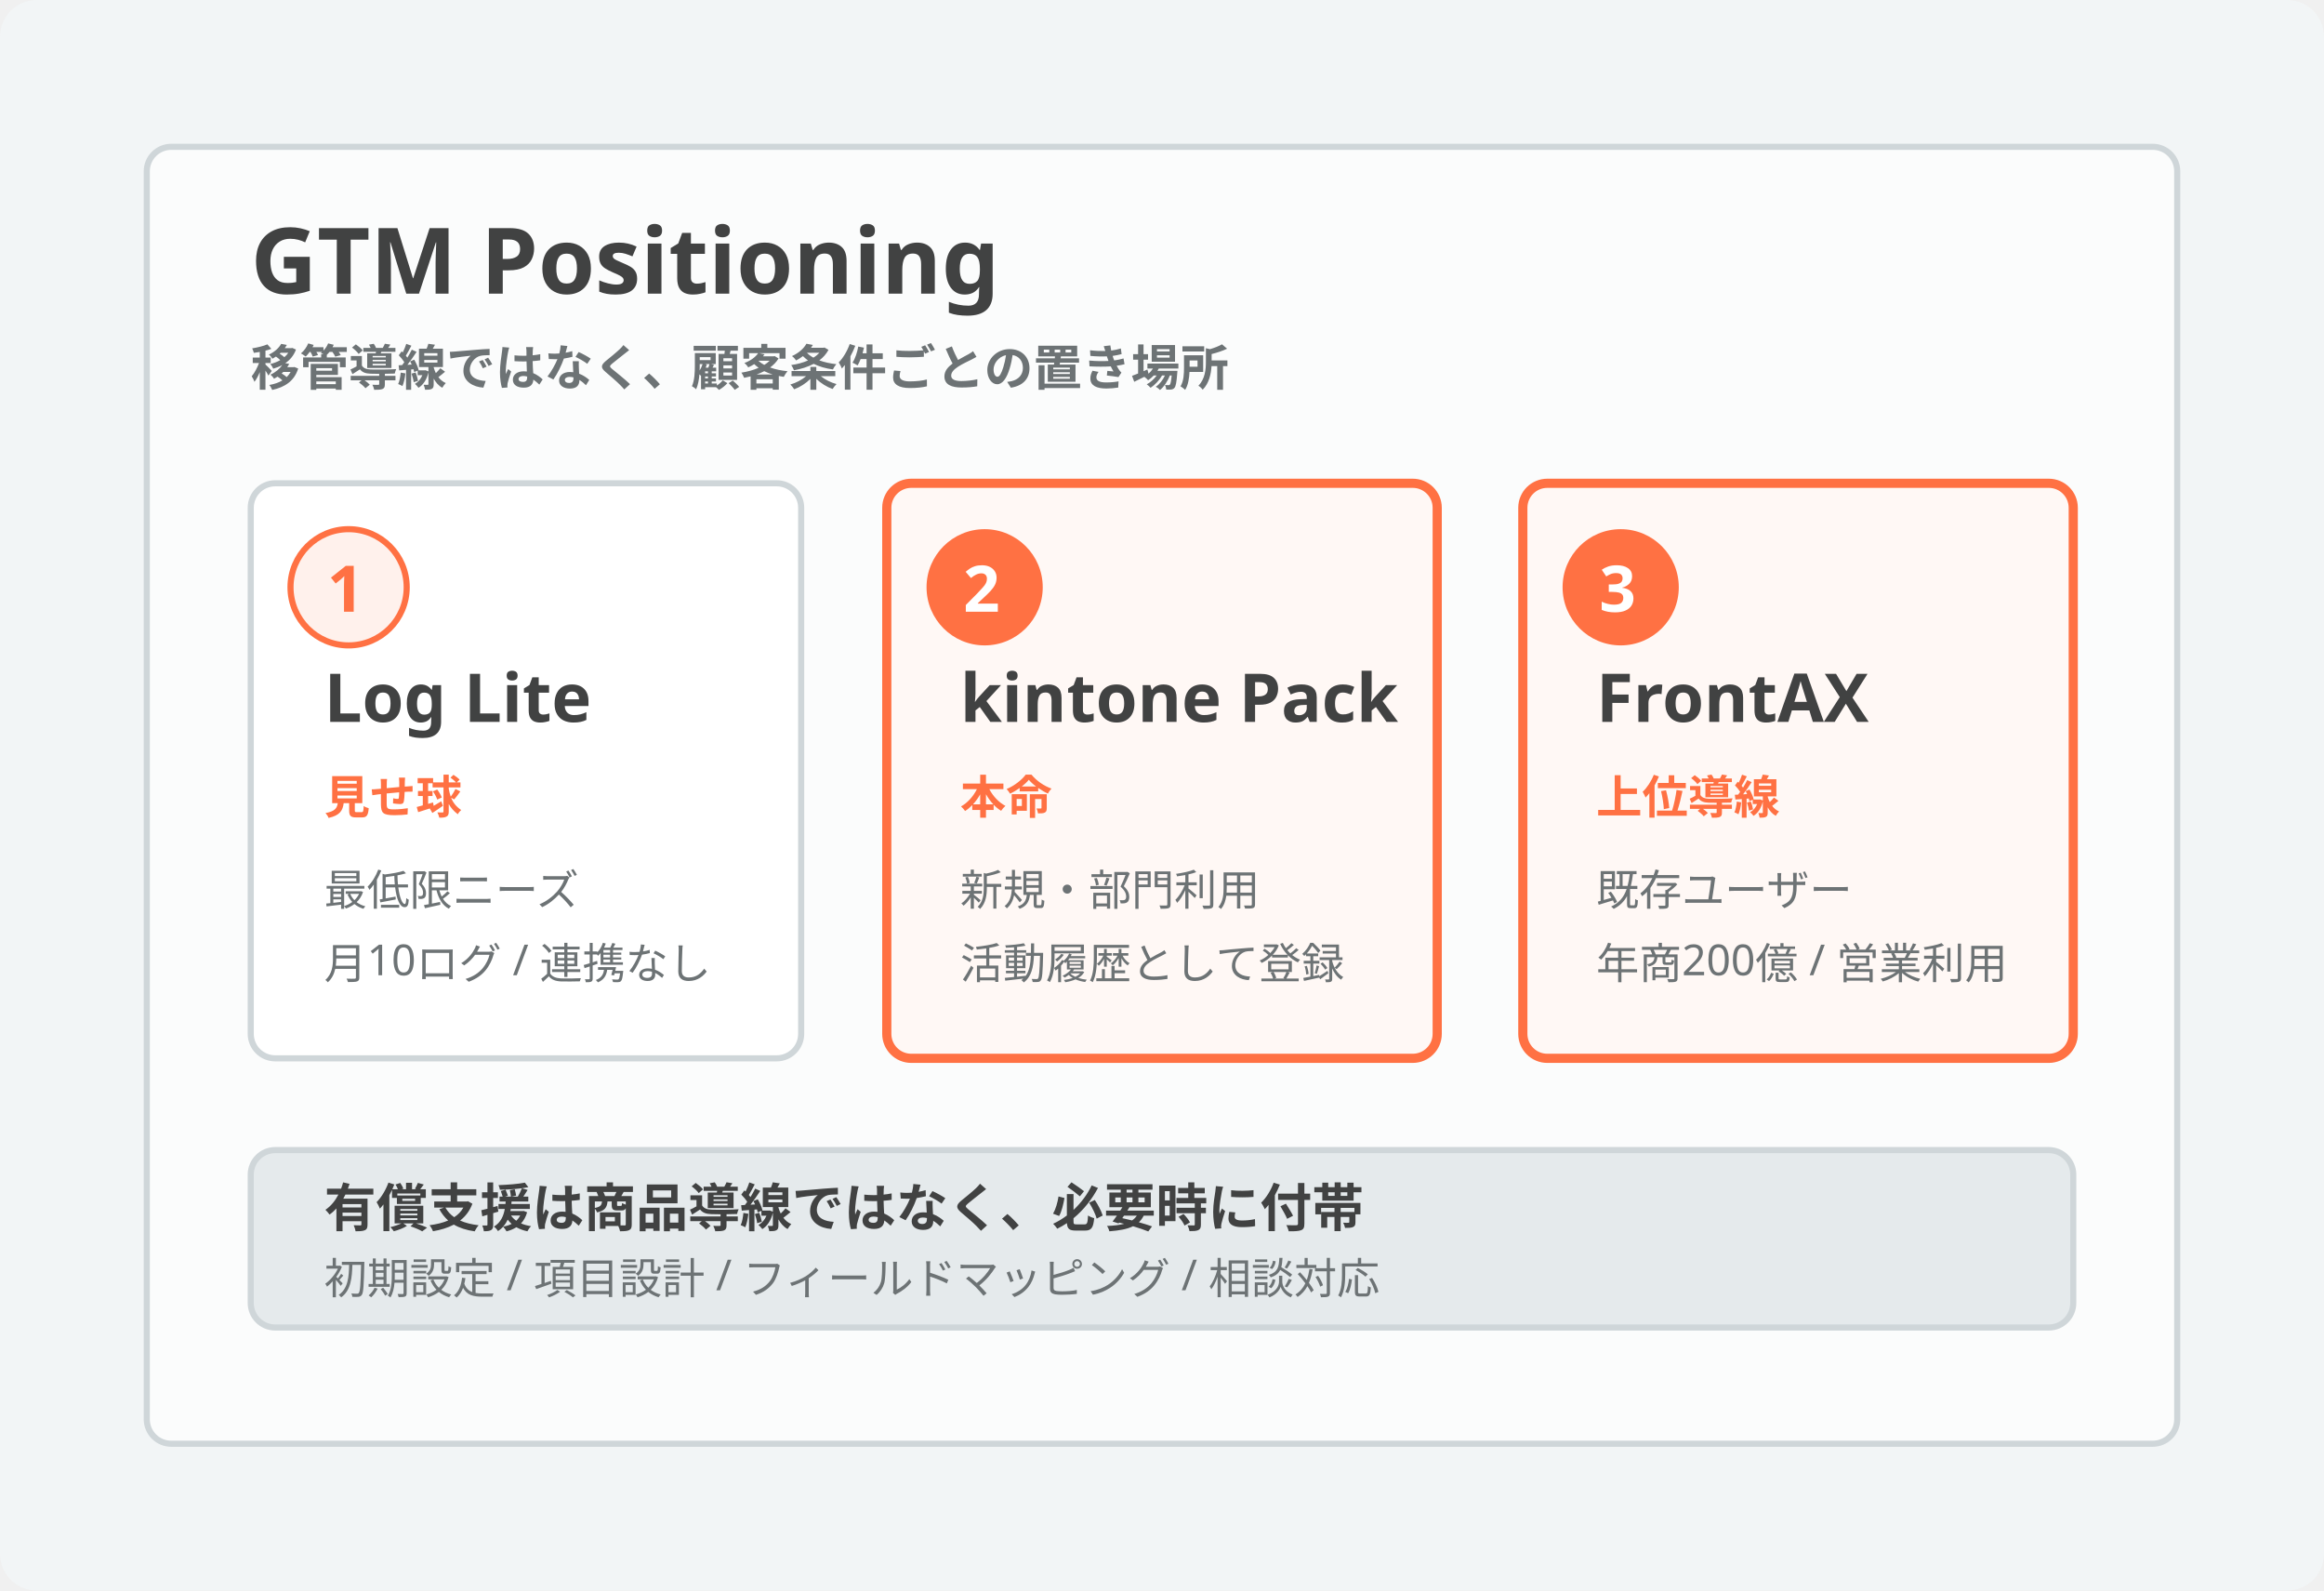
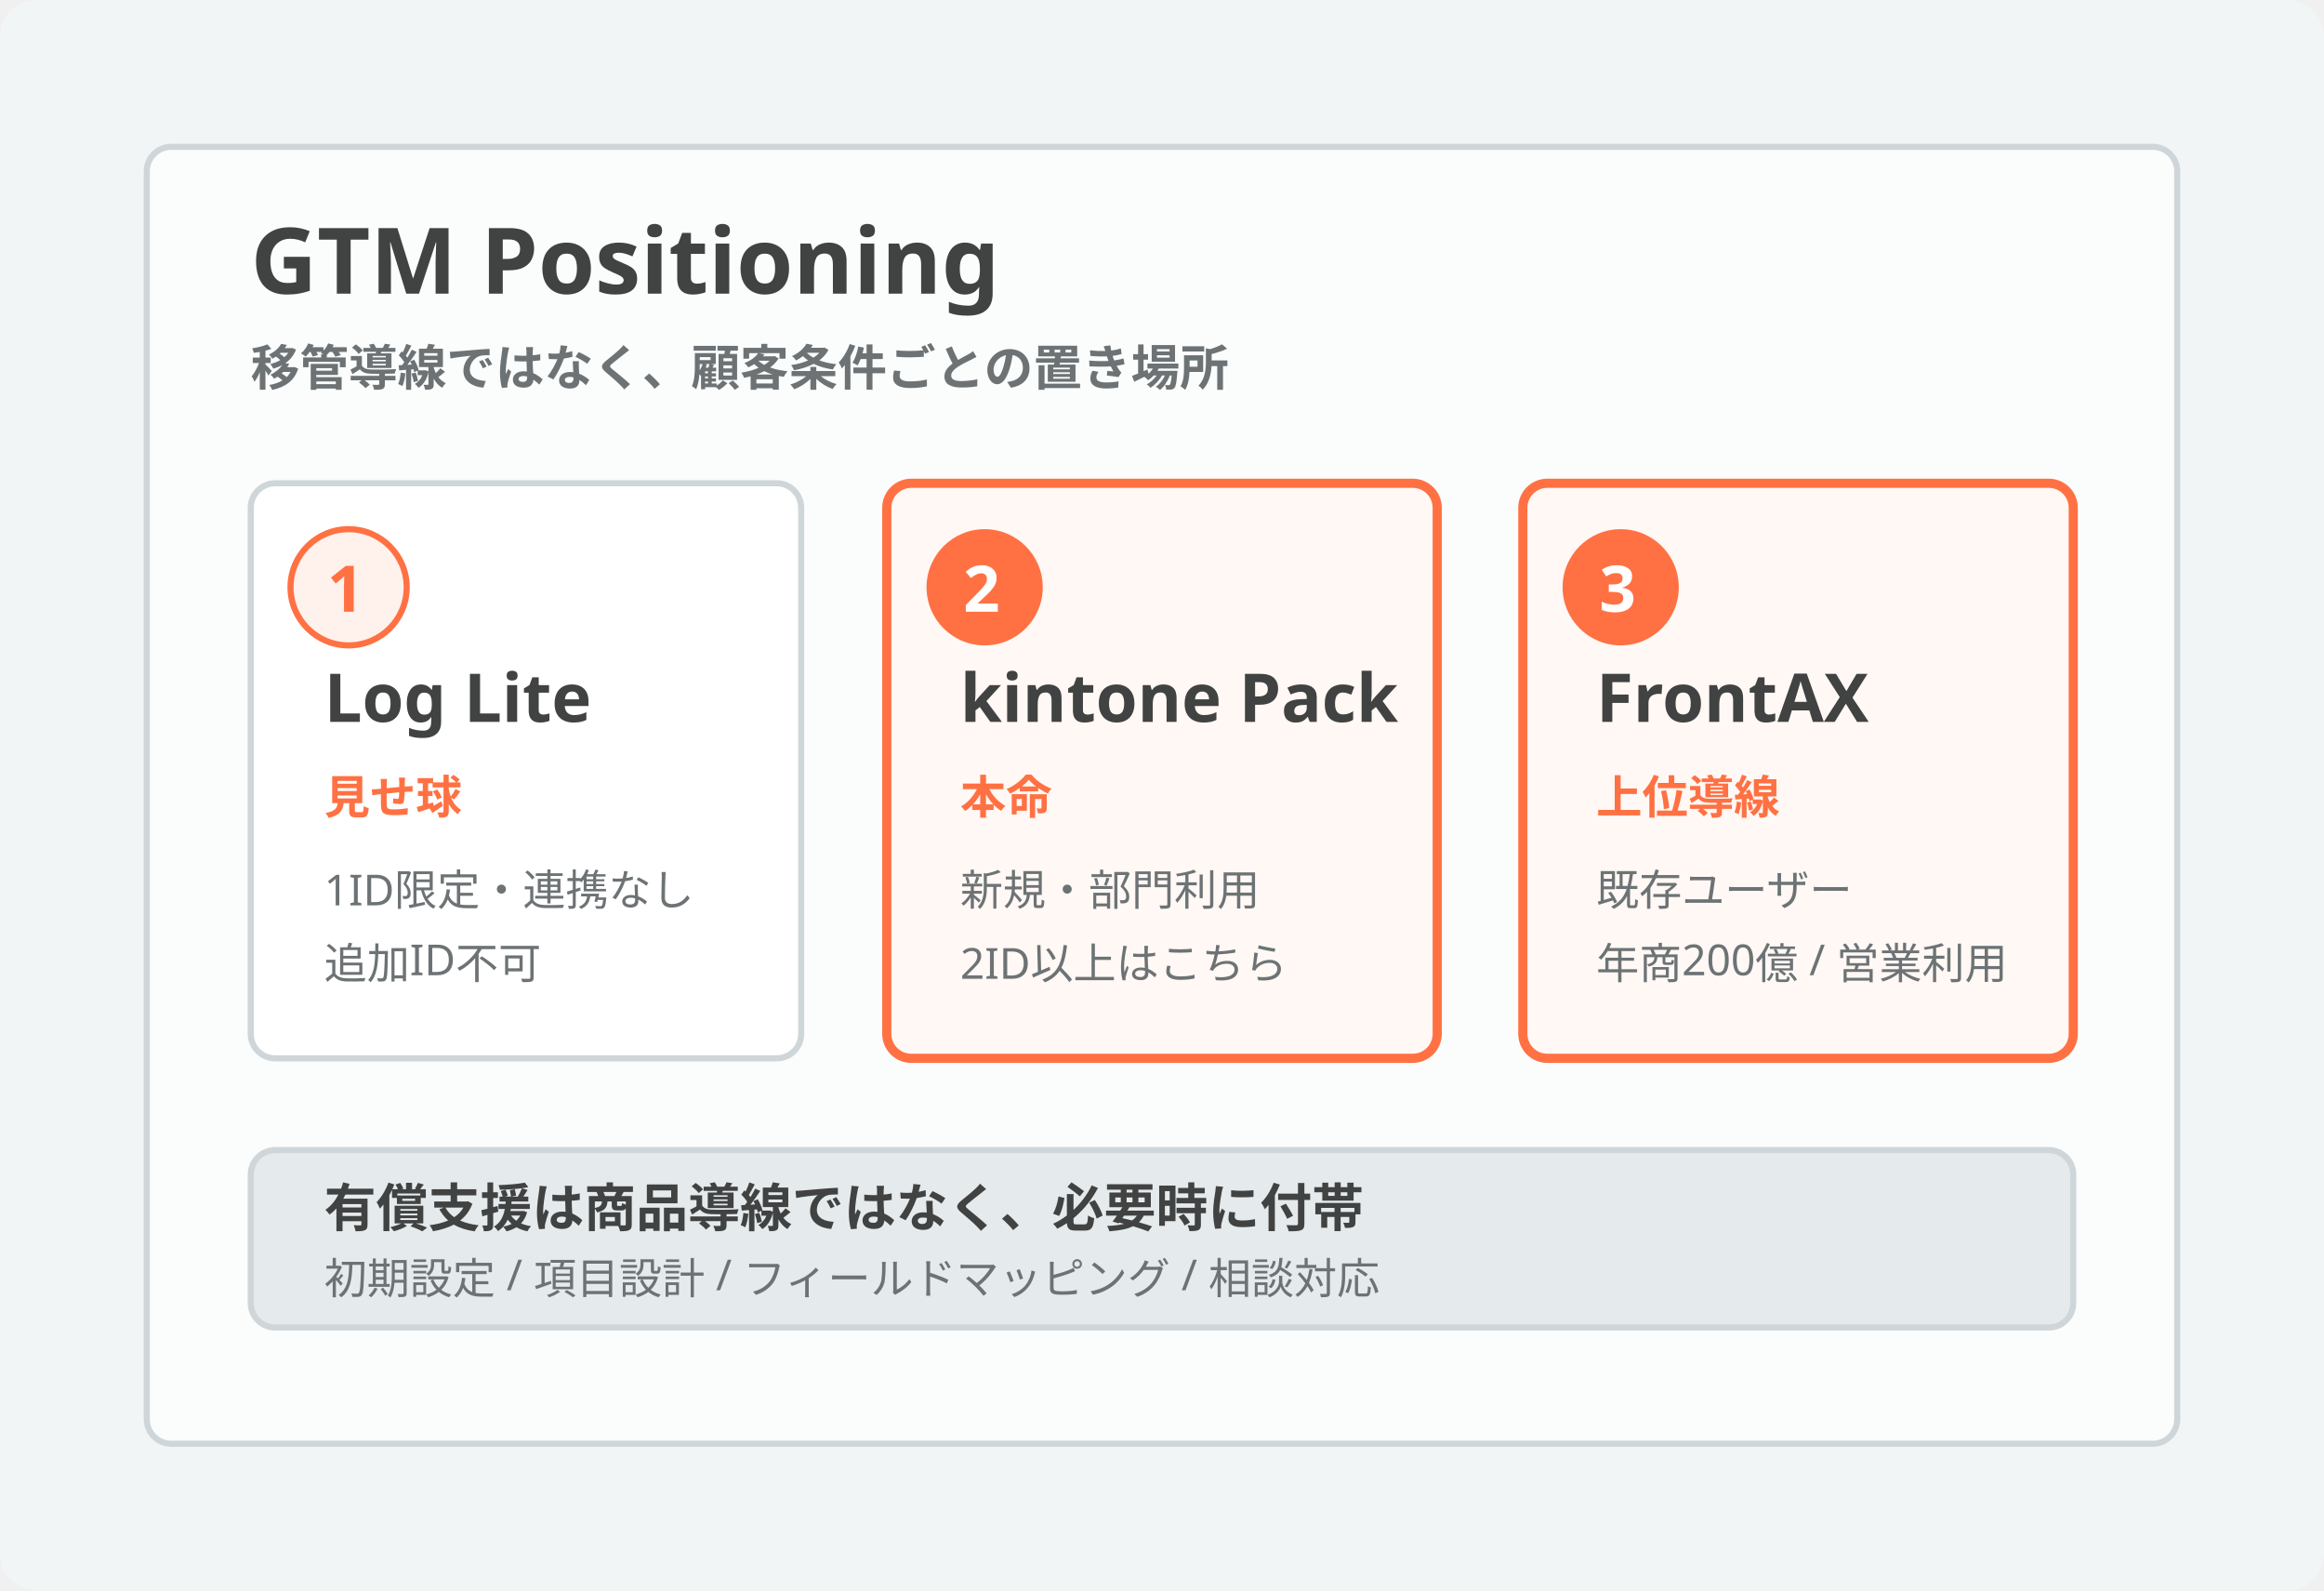
<svg xmlns="http://www.w3.org/2000/svg" viewBox="0 0 760 520" role="img" aria-labelledby="title desc">
  <rect width="760" height="520" rx="12" fill="#f2f5f6" />
  <rect x="48" y="48" width="664" height="424" rx="8" fill="#fbfcfc" stroke="#cfd6d9" stroke-width="2" />
  <text x="82" y="96" fill="#414242" font-family="system-ui, sans-serif" font-size="30" font-weight="850">GTM Positioning</text>
  <text x="82" y="126" fill="#6d7375" font-family="system-ui, sans-serif" font-size="16" font-weight="750">移管導線ではなく、顧客条件ごとの置き場所</text>
  <g transform="translate(82 158)">
    <rect width="180" height="188" rx="8" fill="#fff" stroke="#cfd6d9" stroke-width="2" />
    <circle cx="32" cy="34" r="19" fill="#fff1ec" stroke="#ff7143" stroke-width="2" />
    <text x="25" y="42" fill="#ff7143" font-family="system-ui, sans-serif" font-size="21" font-weight="900">1</text>
    <text x="24" y="78" fill="#414242" font-family="system-ui, sans-serif" font-size="22" font-weight="850">Log Lite</text>
    <text x="24" y="108" fill="#ff7143" font-family="system-ui, sans-serif" font-size="15" font-weight="850">見せ球</text>
-     <text x="24" y="138" fill="#6d7375" font-family="system-ui, sans-serif" font-size="14">最低限ニーズ</text>
-     <text x="24" y="162" fill="#6d7375" font-family="system-ui, sans-serif" font-size="14">月10ログ / 連携なし</text>
+     <text x="24" y="138" fill="#6d7375" font-family="system-ui, sans-serif" font-size="14">1ID限定・連携なし</text>
+     <text x="24" y="162" fill="#6d7375" font-family="system-ui, sans-serif" font-size="14">追加ID不可</text>
  </g>
  <g transform="translate(290 158)">
    <rect width="180" height="188" rx="8" fill="#fff8f5" stroke="#ff7143" stroke-width="3" />
    <circle cx="32" cy="34" r="19" fill="#ff7143" />
    <text x="25" y="42" fill="#fff" font-family="system-ui, sans-serif" font-size="21" font-weight="900">2</text>
    <text x="24" y="78" fill="#414242" font-family="system-ui, sans-serif" font-size="22" font-weight="850">kintone Pack</text>
    <text x="24" y="108" fill="#ff7143" font-family="system-ui, sans-serif" font-size="15" font-weight="850">本命</text>
    <text x="24" y="138" fill="#6d7375" font-family="system-ui, sans-serif" font-size="14">新規・部門利用</text>
-     <text x="24" y="162" fill="#6d7375" font-family="system-ui, sans-serif" font-size="14">活動履歴として登録</text>
+     <text x="24" y="162" fill="#6d7375" font-family="system-ui, sans-serif" font-size="14">2ID以上はこちら</text>
  </g>
  <g transform="translate(498 158)">
    <rect width="180" height="188" rx="8" fill="#fff8f5" stroke="#ff7143" stroke-width="3" />
    <circle cx="32" cy="34" r="19" fill="#ff7143" />
    <text x="25" y="42" fill="#fff" font-family="system-ui, sans-serif" font-size="21" font-weight="900">3</text>
    <text x="24" y="78" fill="#414242" font-family="system-ui, sans-serif" font-size="22" font-weight="850">FrontAX</text>
    <text x="24" y="108" fill="#ff7143" font-family="system-ui, sans-serif" font-size="15" font-weight="850">上位導線</text>
    <text x="24" y="138" fill="#6d7375" font-family="system-ui, sans-serif" font-size="14">既存ユーザー</text>
    <text x="24" y="162" fill="#6d7375" font-family="system-ui, sans-serif" font-size="14">年商200億 / 営業利用</text>
  </g>
  <g transform="translate(82 376)">
    <rect width="596" height="58" rx="8" fill="#e5eaec" stroke="#cfd6d9" stroke-width="2" />
    <text x="24" y="25" fill="#414242" font-family="system-ui, sans-serif" font-size="17" font-weight="850">有償支援は商品導線ではなく、必要時に付帯</text>
    <text x="24" y="47" fill="#6d7375" font-family="system-ui, sans-serif" font-size="14">初期設定 / 項目設計 / フィールドマッピング / 相談対応</text>
  </g>
</svg>
